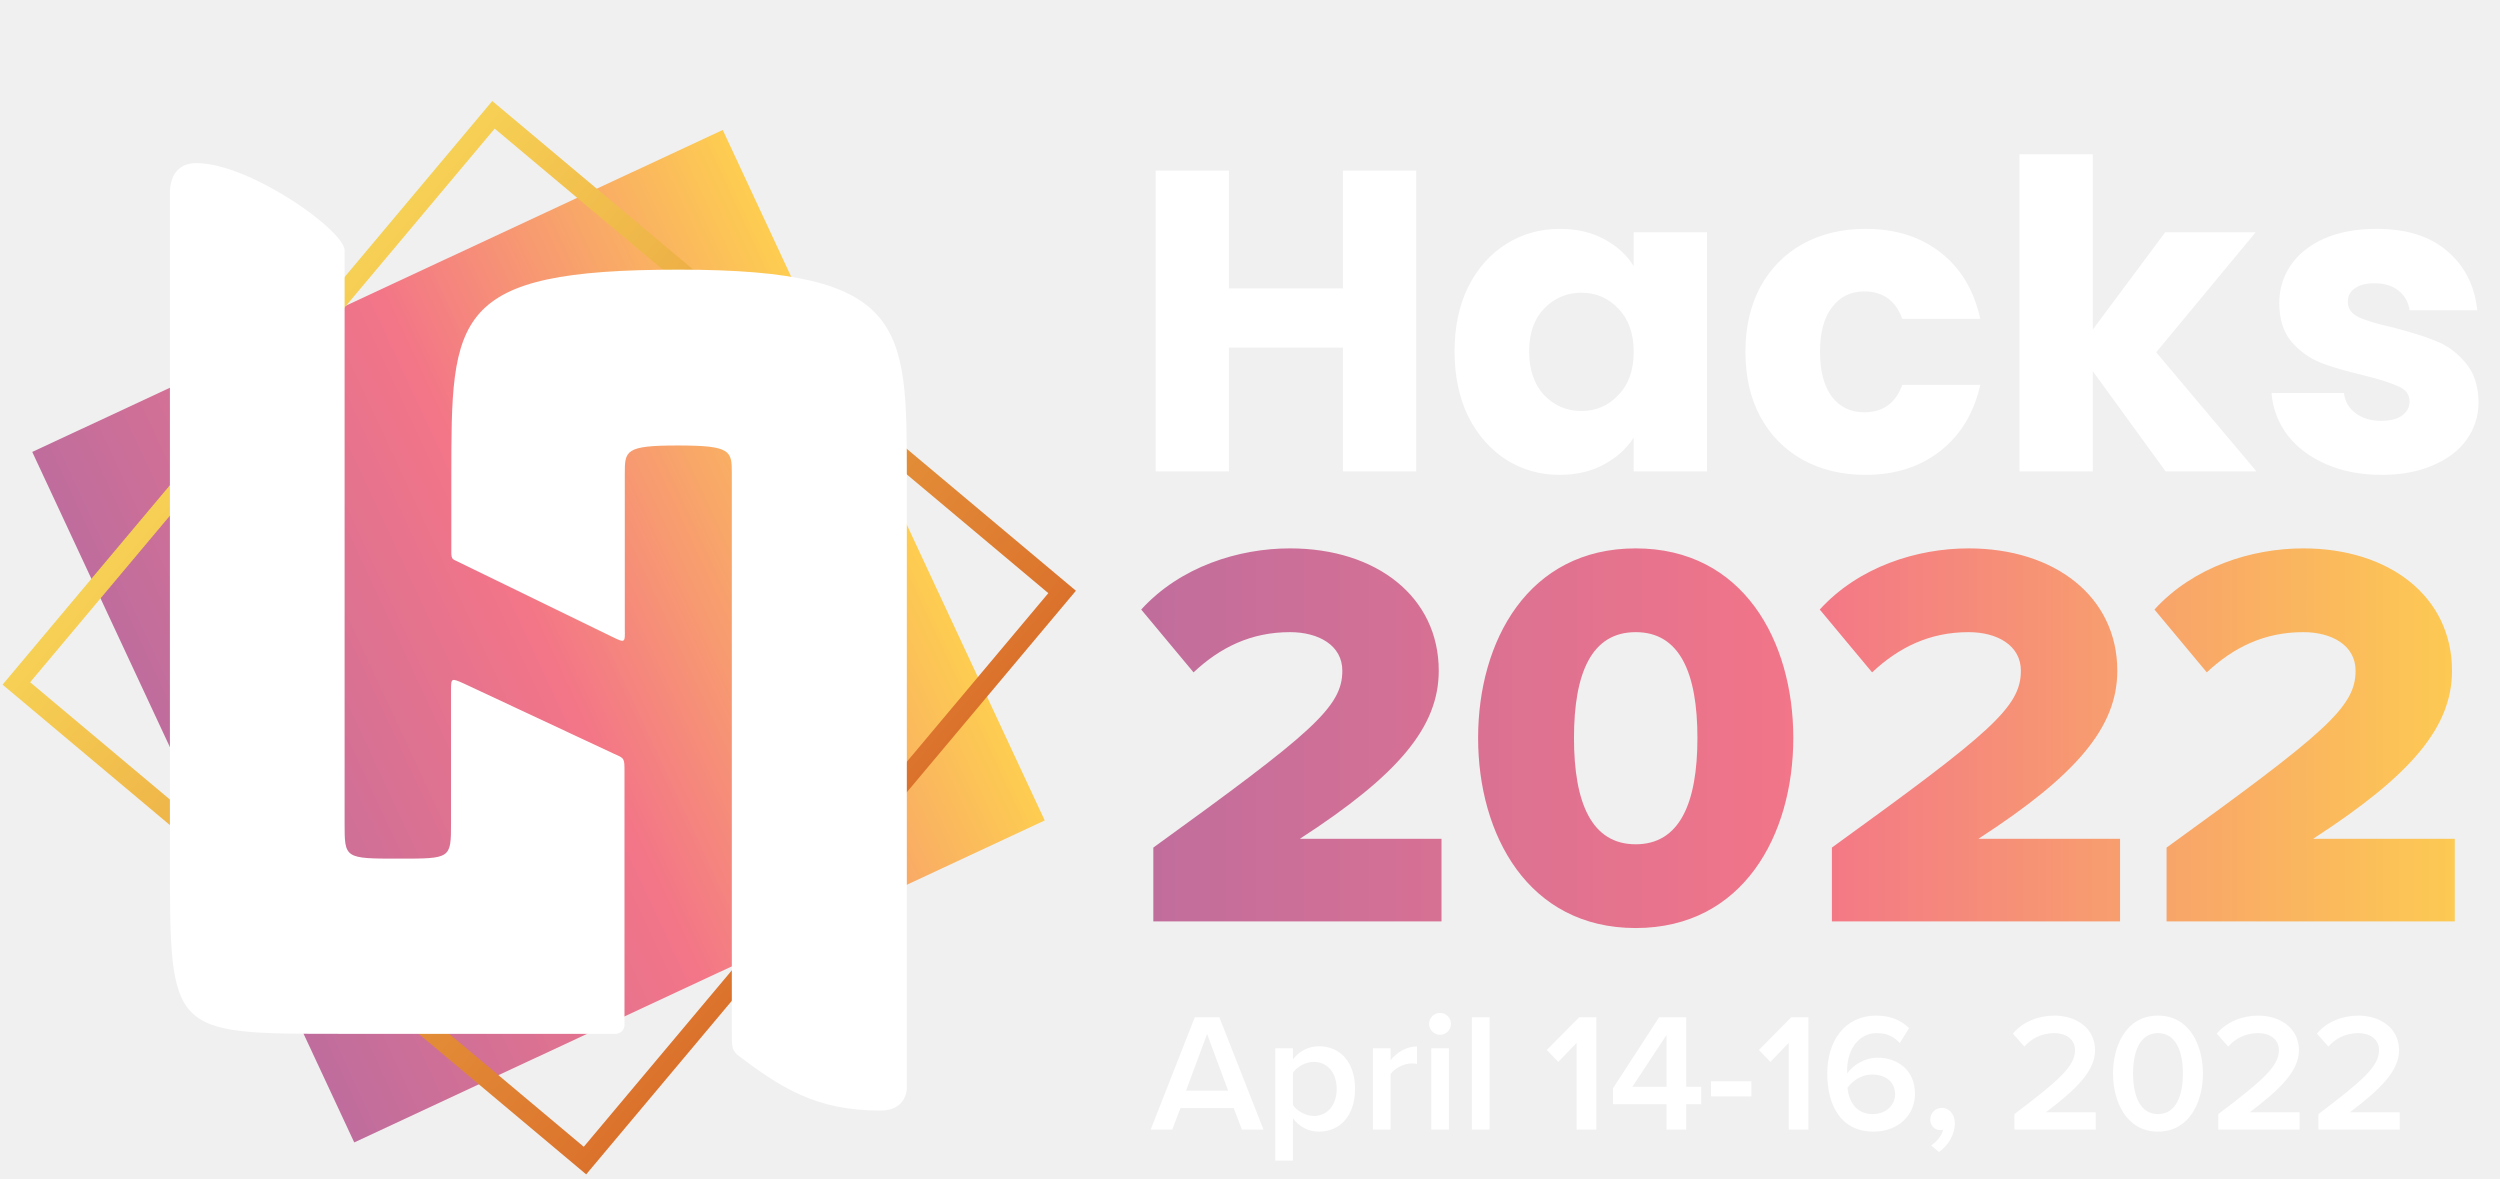
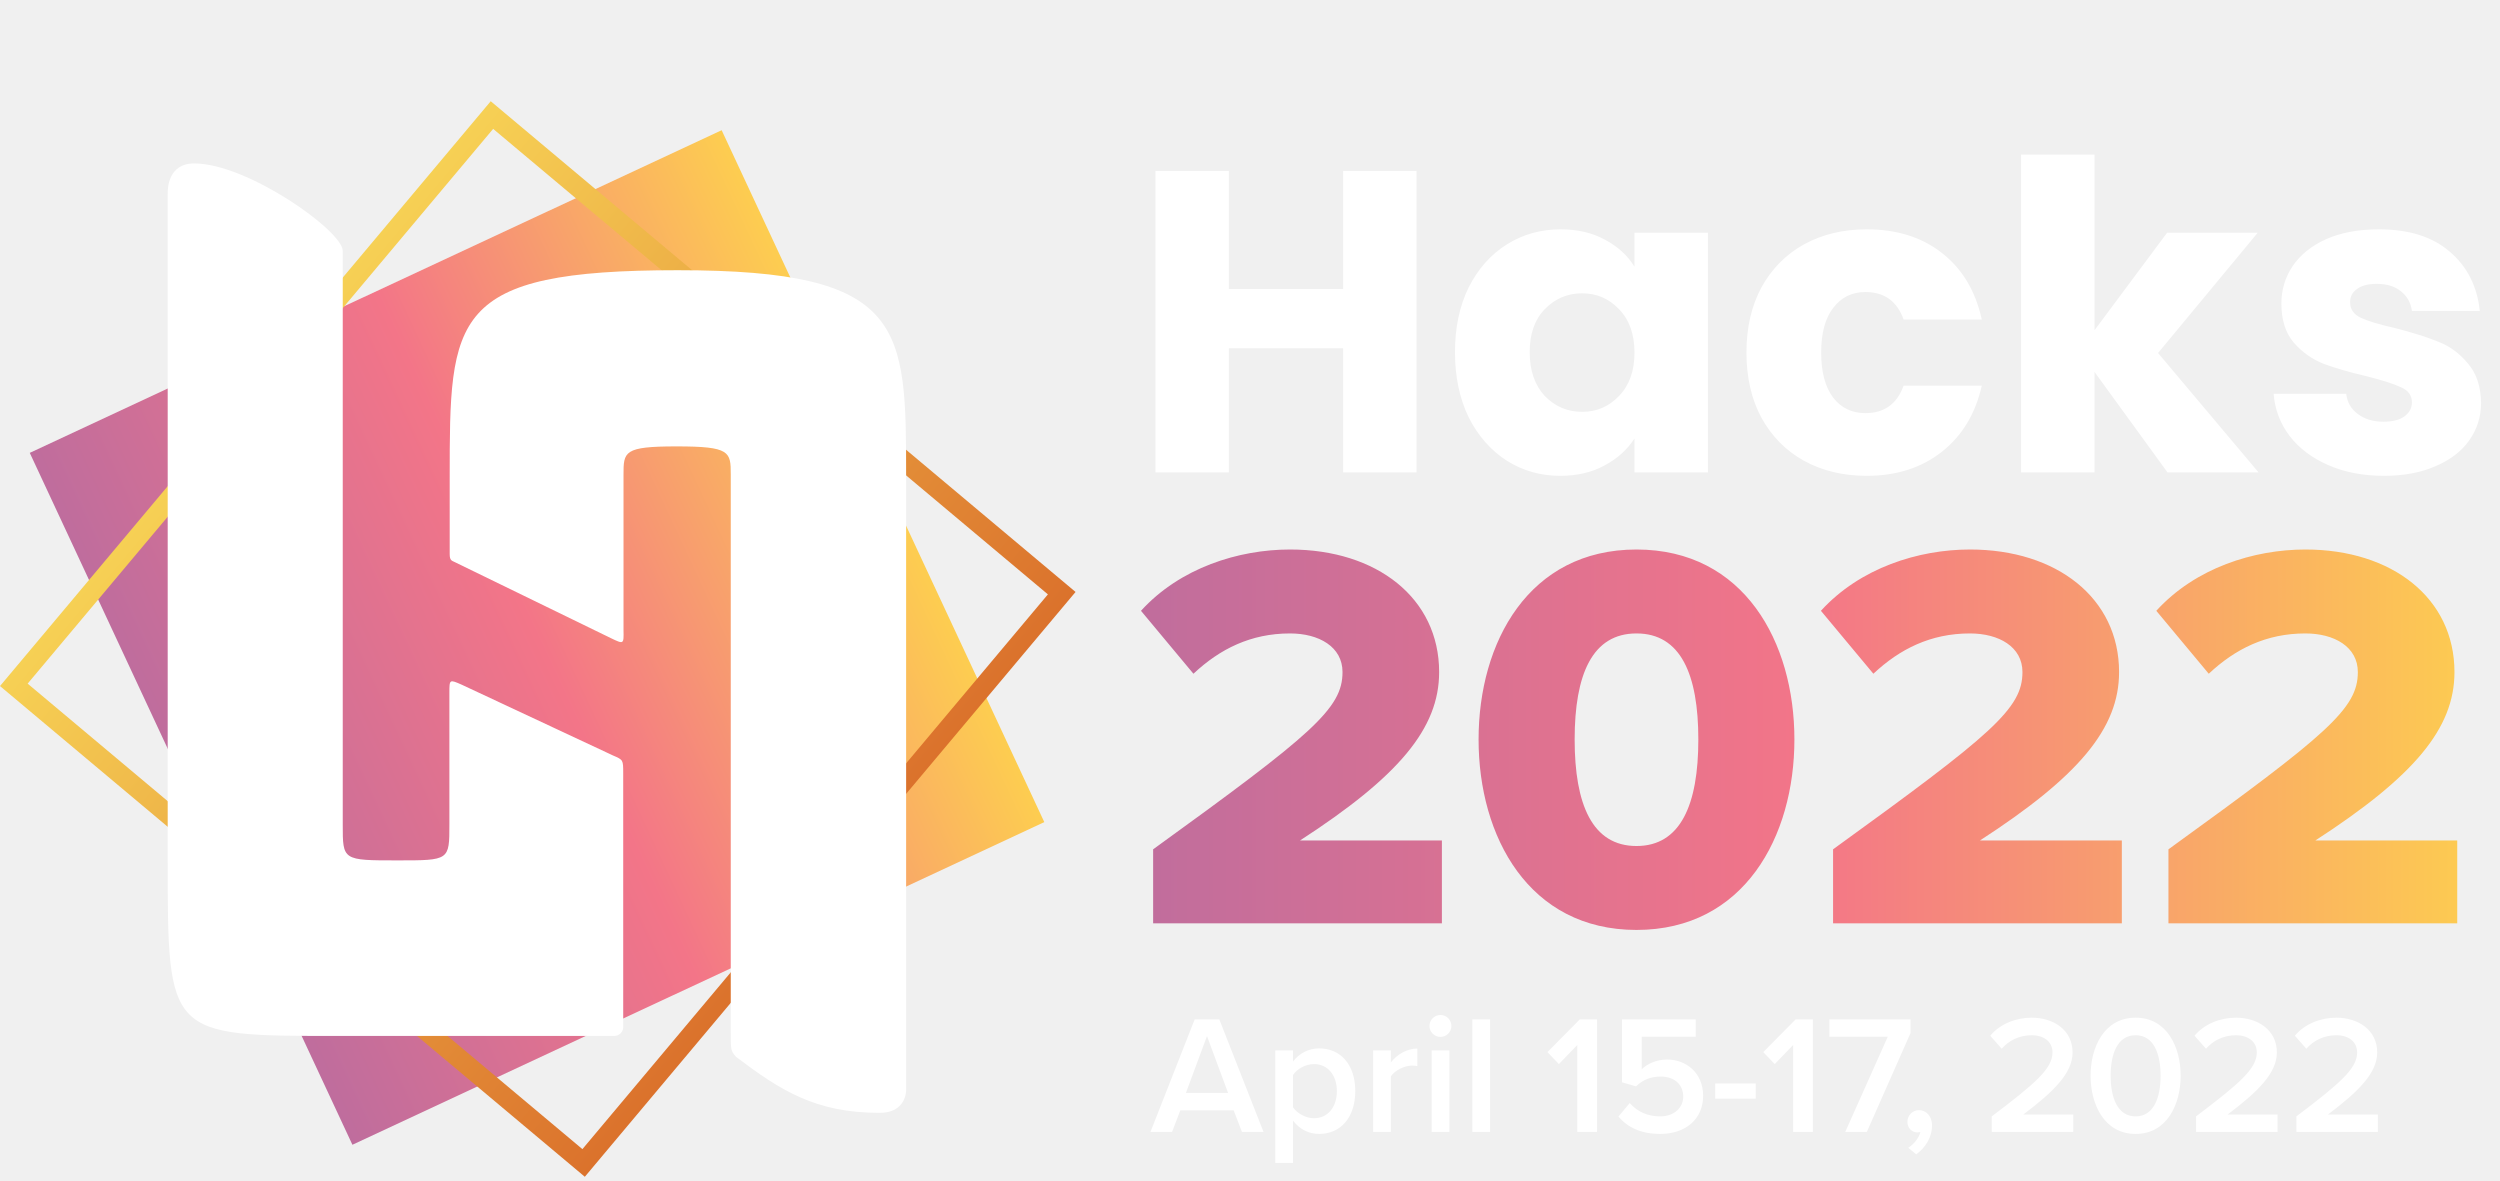
- <svg xmlns="http://www.w3.org/2000/svg" width="700" height="330" viewBox="0 0 815 385" fill="none">
-   <path d="M9.701 147.632L235.263 42.451L340.444 268.012L114.882 373.193L9.701 147.632Z" fill="url(#paint80_linear_80110031)" />
-   <path fill-rule="evenodd" clip-rule="evenodd" d="M160.765 42.014L9.014 222.864L189.864 374.615L341.615 193.765L160.765 42.014ZM0 223.653L190.653 383.629L350.629 192.977L159.977 33L0 223.653Z" fill="url(#paint81_linear_80110031)" />
+ <svg xmlns="http://www.w3.org/2000/svg" width="815" height="385" viewBox="0 0 815 385" fill="none">
+   <path d="M9.701 147.632L235.263 42.451L340.444 268.012L114.882 373.193L9.701 147.632Z" fill="url(#paint0_linear_80110031)" />
+   <path fill-rule="evenodd" clip-rule="evenodd" d="M160.765 42.014L9.014 222.864L189.864 374.615L341.615 193.765L160.765 42.014ZM0 223.653L190.653 383.629L350.629 192.977L159.977 33L0 223.653Z" fill="url(#paint1_linear_80110031)" />
  <path d="M54.67 280.487C54.67 337.72 54.67 337.72 110.13 337.72H143.385H200.251C201.859 337.72 203.165 336.401 203.165 334.879V327.775V282.517V252.074C203.165 247.71 203.165 247.71 199.849 246.29L150.619 223.255C146.5 221.428 146.5 221.428 146.5 225.893V268.817C146.5 280.487 146.5 280.487 129.621 280.487C111.637 280.487 111.737 280.487 111.737 268.817V137.101V81.796C111.737 75.302 80.692 53.282 63.311 53.282C54.67 53.282 54.67 61.704 54.67 63.023V280.487Z" fill="white" />
  <path d="M295.396 355.58V155.874C295.396 106.252 295.496 88.088 220.948 88.088C146.6 88.088 146.6 103.208 146.6 155.874V180.634C146.6 182.765 147.303 182.765 148.308 183.273L199.146 208.033C203.365 210.063 203.365 210.063 203.265 205.395V154.859C203.265 147.249 203.265 145.524 220.546 145.524C238.028 145.524 238.228 147.249 238.228 154.656V336.401C238.228 342.489 238.228 342.489 239.936 344.519C254.404 355.478 265.858 362.785 286.655 362.785C295.396 362.886 295.396 355.58 295.396 355.58Z" fill="white" />
  <path d="M461.8 55.72V154H437.86V113.54H400.62V154H376.68V55.72H400.62V94.22H437.86V55.72H461.8ZM474.322 114.8C474.322 106.773 475.816 99.727 478.802 93.66C481.882 87.593 486.036 82.927 491.262 79.66C496.489 76.393 502.322 74.76 508.762 74.76C514.269 74.76 519.076 75.88 523.182 78.12C527.382 80.36 530.602 83.3 532.842 86.94V75.88H556.782V154H532.842V142.94C530.509 146.58 527.242 149.52 523.042 151.76C518.936 154 514.129 155.12 508.622 155.12C502.276 155.12 496.489 153.487 491.262 150.22C486.036 146.86 481.882 142.147 478.802 136.08C475.816 129.92 474.322 122.827 474.322 114.8ZM532.842 114.94C532.842 108.967 531.162 104.253 527.802 100.8C524.536 97.347 520.522 95.62 515.762 95.62C511.002 95.62 506.942 97.347 503.582 100.8C500.316 104.16 498.682 108.827 498.682 114.8C498.682 120.773 500.316 125.533 503.582 129.08C506.942 132.533 511.002 134.26 515.762 134.26C520.522 134.26 524.536 132.533 527.802 129.08C531.162 125.627 532.842 120.913 532.842 114.94ZM569.342 114.94C569.342 106.82 570.975 99.727 574.242 93.66C577.602 87.593 582.222 82.927 588.102 79.66C594.075 76.393 600.889 74.76 608.542 74.76C618.342 74.76 626.509 77.327 633.042 82.46C639.669 87.593 644.009 94.827 646.062 104.16H620.582C618.435 98.187 614.282 95.2 608.122 95.2C603.735 95.2 600.235 96.927 597.622 100.38C595.009 103.74 593.702 108.593 593.702 114.94C593.702 121.287 595.009 126.187 597.622 129.64C600.235 133 603.735 134.68 608.122 134.68C614.282 134.68 618.435 131.693 620.582 125.72H646.062C644.009 134.867 639.669 142.053 633.042 147.28C626.415 152.507 618.249 155.12 608.542 155.12C600.889 155.12 594.075 153.487 588.102 150.22C582.222 146.953 577.602 142.287 574.242 136.22C570.975 130.153 569.342 123.06 569.342 114.94ZM706.608 154L682.808 121.24V154H658.868V50.4H682.808V107.66L706.468 75.88H736.008L703.528 115.08L736.288 154H706.608ZM777.19 155.12C770.377 155.12 764.31 153.953 758.99 151.62C753.67 149.287 749.47 146.113 746.39 142.1C743.31 137.993 741.584 133.42 741.21 128.38H764.87C765.15 131.087 766.41 133.28 768.65 134.96C770.89 136.64 773.644 137.48 776.91 137.48C779.897 137.48 782.184 136.92 783.77 135.8C785.45 134.587 786.29 133.047 786.29 131.18C786.29 128.94 785.124 127.307 782.79 126.28C780.457 125.16 776.677 123.947 771.45 122.64C765.85 121.333 761.184 119.98 757.45 118.58C753.717 117.087 750.497 114.8 747.79 111.72C745.084 108.547 743.73 104.3 743.73 98.98C743.73 94.5 744.944 90.44 747.37 86.8C749.89 83.067 753.53 80.127 758.29 77.98C763.144 75.833 768.884 74.76 775.51 74.76C785.31 74.76 793.01 77.187 798.61 82.04C804.304 86.893 807.57 93.333 808.41 101.36H786.29C785.917 98.653 784.704 96.507 782.65 94.92C780.69 93.333 778.077 92.54 774.81 92.54C772.01 92.54 769.864 93.1 768.37 94.22C766.877 95.247 766.13 96.693 766.13 98.56C766.13 100.8 767.297 102.48 769.63 103.6C772.057 104.72 775.79 105.84 780.83 106.96C786.617 108.453 791.33 109.947 794.97 111.44C798.61 112.84 801.784 115.173 804.49 118.44C807.29 121.613 808.737 125.907 808.83 131.32C808.83 135.893 807.524 140 804.91 143.64C802.39 147.187 798.704 149.987 793.85 152.04C789.09 154.093 783.537 155.12 777.19 155.12Z" fill="white" />
-   <path d="M411.905 369L397.495 332.315H389.465L375.055 369H382.095L384.79 361.96H402.17L404.865 369H411.905ZM400.355 356.295H386.605L393.48 337.76L400.355 356.295ZM421.522 365.315C423.667 368.175 426.692 369.66 430.047 369.66C436.922 369.66 441.817 364.435 441.817 355.69C441.817 346.945 436.922 341.775 430.047 341.775C426.582 341.775 423.502 343.425 421.522 346.065V342.435H415.747V379.12H421.522V365.315ZM435.822 355.69C435.822 360.86 432.907 364.545 428.342 364.545C425.647 364.545 422.787 362.895 421.522 360.97V350.465C422.787 348.485 425.647 346.89 428.342 346.89C432.907 346.89 435.822 350.575 435.822 355.69ZM453.426 369V350.905C454.581 349.035 457.826 347.385 460.246 347.385C460.961 347.385 461.566 347.44 462.061 347.55V341.83C458.596 341.83 455.406 343.81 453.426 346.34V342.435H447.651V369H453.426ZM469.579 338.035C471.559 338.035 473.154 336.44 473.154 334.46C473.154 332.48 471.559 330.885 469.579 330.885C467.654 330.885 466.004 332.48 466.004 334.46C466.004 336.44 467.654 338.035 469.579 338.035ZM472.494 369V342.435H466.719V369H472.494ZM485.76 369V332.315H479.985V369H485.76ZM520.633 369V332.315H515.023L504.463 342.985L508.203 346.89L514.198 340.675V369H520.633ZM549.996 369V360.695H554.891V355.03H549.996V332.315H541.141L526.071 355.525V360.695H543.561V369H549.996ZM543.561 355.03H532.396L543.561 338.09V355.03ZM571.286 358.165V353.215H558.086V358.165H571.286ZM589.92 369V332.315H584.31L573.75 342.985L577.49 346.89L583.485 340.675V369H589.92ZM596.073 350.74C596.073 360.915 600.418 369.66 611.198 369.66C619.393 369.66 624.728 364.16 624.728 357.34C624.728 349.53 619.063 345.515 612.463 345.515C608.118 345.515 604.268 348.155 602.618 350.63C602.563 350.3 602.563 349.97 602.563 349.585C602.563 343.15 606.138 337.485 612.243 337.485C615.763 337.485 617.853 338.695 619.778 340.73L622.803 335.835C620.328 333.415 616.808 331.765 612.243 331.765C601.628 331.765 596.073 340.125 596.073 350.74ZM618.238 357.56C618.238 360.53 615.708 363.94 610.868 363.94C605.203 363.94 603.058 359.32 602.673 355.36C604.543 352.72 607.568 351.015 610.703 351.015C614.718 351.015 618.238 353.05 618.238 357.56ZM632.571 376.315C635.596 374.17 637.741 370.705 637.741 366.91C637.741 363.72 635.706 361.905 633.451 361.905C631.416 361.905 629.711 363.61 629.711 365.7C629.711 367.735 631.141 369.165 633.011 369.165C633.341 369.165 633.781 369.055 633.946 369C633.561 370.87 631.746 373.125 629.986 374.17L632.571 376.315ZM683.773 369V363.335H667.493C677.338 355.91 683.553 349.86 683.553 343.095C683.553 335.78 677.338 331.765 670.243 331.765C665.128 331.765 659.958 333.745 656.713 337.65L660.453 341.885C662.763 339.245 666.063 337.485 670.353 337.485C673.708 337.485 677.008 339.245 677.008 343.095C677.008 348.375 671.453 353.16 657.208 363.94V369H683.773ZM689.423 350.685C689.423 359.925 693.823 369.66 704.108 369.66C714.393 369.66 718.793 359.925 718.793 350.685C718.793 341.445 714.393 331.765 704.108 331.765C693.823 331.765 689.423 341.445 689.423 350.685ZM712.248 350.685C712.248 357.67 710.103 363.94 704.108 363.94C698.113 363.94 695.968 357.67 695.968 350.685C695.968 343.7 698.113 337.485 704.108 337.485C710.103 337.485 712.248 343.7 712.248 350.685ZM750.375 369V363.335H734.095C743.94 355.91 750.155 349.86 750.155 343.095C750.155 335.78 743.94 331.765 736.845 331.765C731.73 331.765 726.56 333.745 723.315 337.65L727.055 341.885C729.365 339.245 732.665 337.485 736.955 337.485C740.31 337.485 743.61 339.245 743.61 343.095C743.61 348.375 738.055 353.16 723.81 363.94V369H750.375ZM783.085 369V363.335H766.805C776.65 355.91 782.865 349.86 782.865 343.095C782.865 335.78 776.65 331.765 769.555 331.765C764.44 331.765 759.27 333.745 756.025 337.65L759.765 341.885C762.075 339.245 765.375 337.485 769.665 337.485C773.02 337.485 776.32 339.245 776.32 343.095C776.32 348.375 770.765 353.16 756.52 363.94V369H783.085Z" fill="white" />
-   <path d="M470.06 301V274H423.8C456.02 253.12 469.16 237.46 469.16 219.1C469.16 194.98 448.82 179.14 420.56 179.14C403.82 179.14 384.74 185.08 371.96 199.12L389.06 219.64C397.7 211.54 407.78 206.5 420.56 206.5C429.92 206.5 437.66 210.82 437.66 219.1C437.66 230.98 427.94 239.26 375.92 276.88V301H470.06ZM482.016 241.06C482.016 272.74 498.396 303.16 533.496 303.16C568.596 303.16 584.976 272.74 584.976 241.06C584.976 209.38 568.596 179.14 533.496 179.14C498.396 179.14 482.016 209.38 482.016 241.06ZM553.656 241.06C553.656 262.3 547.896 275.8 533.496 275.8C519.096 275.8 513.336 262.3 513.336 241.06C513.336 219.82 519.096 206.5 533.496 206.5C547.896 206.5 553.656 219.82 553.656 241.06ZM691.72 301V274H645.46C677.68 253.12 690.82 237.46 690.82 219.1C690.82 194.98 670.48 179.14 642.22 179.14C625.48 179.14 606.4 185.08 593.62 199.12L610.72 219.64C619.36 211.54 629.44 206.5 642.22 206.5C651.58 206.5 659.32 210.82 659.32 219.1C659.32 230.98 649.6 239.26 597.58 276.88V301H691.72ZM801.056 301V274H754.796C787.016 253.12 800.156 237.46 800.156 219.1C800.156 194.98 779.816 179.14 751.556 179.14C734.816 179.14 715.736 185.08 702.956 199.12L720.056 219.64C728.696 211.54 738.776 206.5 751.556 206.5C760.916 206.5 768.656 210.82 768.656 219.1C768.656 230.98 758.936 239.26 706.916 276.88V301H801.056Z" fill="url(#paint82_linear_80110031)" />
+   <path d="M411.905 369L397.495 332.315H389.465L375.055 369H382.095L384.79 361.96H402.17L404.865 369H411.905ZM400.355 356.295H386.605L393.48 337.76L400.355 356.295ZM421.522 365.315C423.667 368.175 426.692 369.66 430.047 369.66C436.922 369.66 441.817 364.435 441.817 355.69C441.817 346.945 436.922 341.775 430.047 341.775C426.582 341.775 423.502 343.425 421.522 346.065V342.435H415.747V379.12H421.522V365.315ZM435.822 355.69C435.822 360.86 432.907 364.545 428.342 364.545C425.647 364.545 422.787 362.895 421.522 360.97V350.465C422.787 348.485 425.647 346.89 428.342 346.89C432.907 346.89 435.822 350.575 435.822 355.69ZM453.426 369V350.905C454.581 349.035 457.826 347.385 460.246 347.385C460.961 347.385 461.566 347.44 462.061 347.55V341.83C458.596 341.83 455.406 343.81 453.426 346.34V342.435H447.651V369H453.426ZM469.579 338.035C471.559 338.035 473.154 336.44 473.154 334.46C473.154 332.48 471.559 330.885 469.579 330.885C467.654 330.885 466.004 332.48 466.004 334.46C466.004 336.44 467.654 338.035 469.579 338.035ZM472.494 369V342.435H466.719V369H472.494ZM485.76 369V332.315H479.985V369H485.76ZM520.633 369V332.315H515.023L504.463 342.985L508.203 346.89L514.198 340.675V369H520.633ZM527.611 363.995C530.581 367.515 534.926 369.66 541.251 369.66C549.446 369.66 555.221 364.875 555.221 357.23C555.221 349.75 549.666 345.405 543.506 345.405C539.986 345.405 536.961 346.835 535.201 348.595V337.98H552.801V332.315H528.766V352.83L533.331 354.15C535.641 351.95 538.226 350.96 541.361 350.96C545.871 350.96 548.731 353.545 548.731 357.505C548.731 361.08 545.816 363.94 541.196 363.94C537.071 363.94 533.771 362.4 531.296 359.595L527.611 363.995ZM572.36 358.165V353.215H559.16V358.165H572.36ZM590.994 369V332.315H585.384L574.824 342.985L578.564 346.89L584.559 340.675V369H590.994ZM608.588 369L622.833 336.77V332.315H596.378V337.98H615.408L601.548 369H608.588ZM624.675 376.315C627.7 374.17 629.845 370.705 629.845 366.91C629.845 363.72 627.81 361.905 625.555 361.905C623.52 361.905 621.815 363.61 621.815 365.7C621.815 367.735 623.245 369.165 625.115 369.165C625.445 369.165 625.885 369.055 626.05 369C625.665 370.87 623.85 373.125 622.09 374.17L624.675 376.315ZM675.878 369V363.335H659.598C669.443 355.91 675.658 349.86 675.658 343.095C675.658 335.78 669.443 331.765 662.348 331.765C657.233 331.765 652.063 333.745 648.818 337.65L652.558 341.885C654.868 339.245 658.168 337.485 662.458 337.485C665.813 337.485 669.113 339.245 669.113 343.095C669.113 348.375 663.558 353.16 649.313 363.94V369H675.878ZM681.527 350.685C681.527 359.925 685.927 369.66 696.212 369.66C706.497 369.66 710.897 359.925 710.897 350.685C710.897 341.445 706.497 331.765 696.212 331.765C685.927 331.765 681.527 341.445 681.527 350.685ZM704.352 350.685C704.352 357.67 702.207 363.94 696.212 363.94C690.217 363.94 688.072 357.67 688.072 350.685C688.072 343.7 690.217 337.485 696.212 337.485C702.207 337.485 704.352 343.7 704.352 350.685ZM742.479 369V363.335H726.199C736.044 355.91 742.259 349.86 742.259 343.095C742.259 335.78 736.044 331.765 728.949 331.765C723.834 331.765 718.664 333.745 715.419 337.65L719.159 341.885C721.469 339.245 724.769 337.485 729.059 337.485C732.414 337.485 735.714 339.245 735.714 343.095C735.714 348.375 730.159 353.16 715.914 363.94V369H742.479ZM775.189 369V363.335H758.909C768.754 355.91 774.969 349.86 774.969 343.095C774.969 335.78 768.754 331.765 761.659 331.765C756.544 331.765 751.374 333.745 748.129 337.65L751.869 341.885C754.179 339.245 757.479 337.485 761.769 337.485C765.124 337.485 768.424 339.245 768.424 343.095C768.424 348.375 762.869 353.16 748.624 363.94V369H775.189Z" fill="white" />
+   <path d="M470.06 301V274H423.8C456.02 253.12 469.16 237.46 469.16 219.1C469.16 194.98 448.82 179.14 420.56 179.14C403.82 179.14 384.74 185.08 371.96 199.12L389.06 219.64C397.7 211.54 407.78 206.5 420.56 206.5C429.92 206.5 437.66 210.82 437.66 219.1C437.66 230.98 427.94 239.26 375.92 276.88V301H470.06ZM482.016 241.06C482.016 272.74 498.396 303.16 533.496 303.16C568.596 303.16 584.976 272.74 584.976 241.06C584.976 209.38 568.596 179.14 533.496 179.14C498.396 179.14 482.016 209.38 482.016 241.06ZM553.656 241.06C553.656 262.3 547.896 275.8 533.496 275.8C519.096 275.8 513.336 262.3 513.336 241.06C513.336 219.82 519.096 206.5 533.496 206.5C547.896 206.5 553.656 219.82 553.656 241.06ZM691.72 301V274H645.46C677.68 253.12 690.82 237.46 690.82 219.1C690.82 194.98 670.48 179.14 642.22 179.14C625.48 179.14 606.4 185.08 593.62 199.12L610.72 219.64C619.36 211.54 629.44 206.5 642.22 206.5C651.58 206.5 659.32 210.82 659.32 219.1C659.32 230.98 649.6 239.26 597.58 276.88V301H691.72ZM801.056 301V274H754.796C787.016 253.12 800.156 237.46 800.156 219.1C800.156 194.98 779.816 179.14 751.556 179.14C734.816 179.14 715.736 185.08 702.956 199.12L720.056 219.64C728.696 211.54 738.776 206.5 751.556 206.5C760.916 206.5 768.656 210.82 768.656 219.1C768.656 230.98 758.936 239.26 706.916 276.88V301H801.056Z" fill="url(#paint2_linear_80110031)" />
  <defs>
-     <linearGradient id="paint80_linear_80110031" x1="312.395" y1="207.863" x2="86.834" y2="313.044" gradientUnits="userSpaceOnUse">
+     <linearGradient id="paint0_linear_80110031" x1="312.395" y1="207.863" x2="86.834" y2="313.044" gradientUnits="userSpaceOnUse">
      <stop stop-color="#FDCD50" />
      <stop offset="0.5" stop-color="#F37588" />
      <stop offset="1" stop-color="#BF6D9D" />
    </linearGradient>
-     <linearGradient id="paint81_linear_80110031" x1="101.546" y1="94.751" x2="296.081" y2="257.985" gradientUnits="userSpaceOnUse">
+     <linearGradient id="paint1_linear_80110031" x1="101.546" y1="94.751" x2="296.081" y2="257.985" gradientUnits="userSpaceOnUse">
      <stop stop-color="#F7D255" />
      <stop offset="1" stop-color="#DB722C" />
    </linearGradient>
-     <linearGradient id="paint82_linear_80110031" x1="809" y1="296.6" x2="368" y2="296.6" gradientUnits="userSpaceOnUse">
+     <linearGradient id="paint2_linear_80110031" x1="809" y1="296.6" x2="368" y2="296.6" gradientUnits="userSpaceOnUse">
      <stop stop-color="#FDCD50" />
      <stop offset="0.5" stop-color="#F37588" />
      <stop offset="1" stop-color="#BF6D9D" />
    </linearGradient>
  </defs>
</svg>
